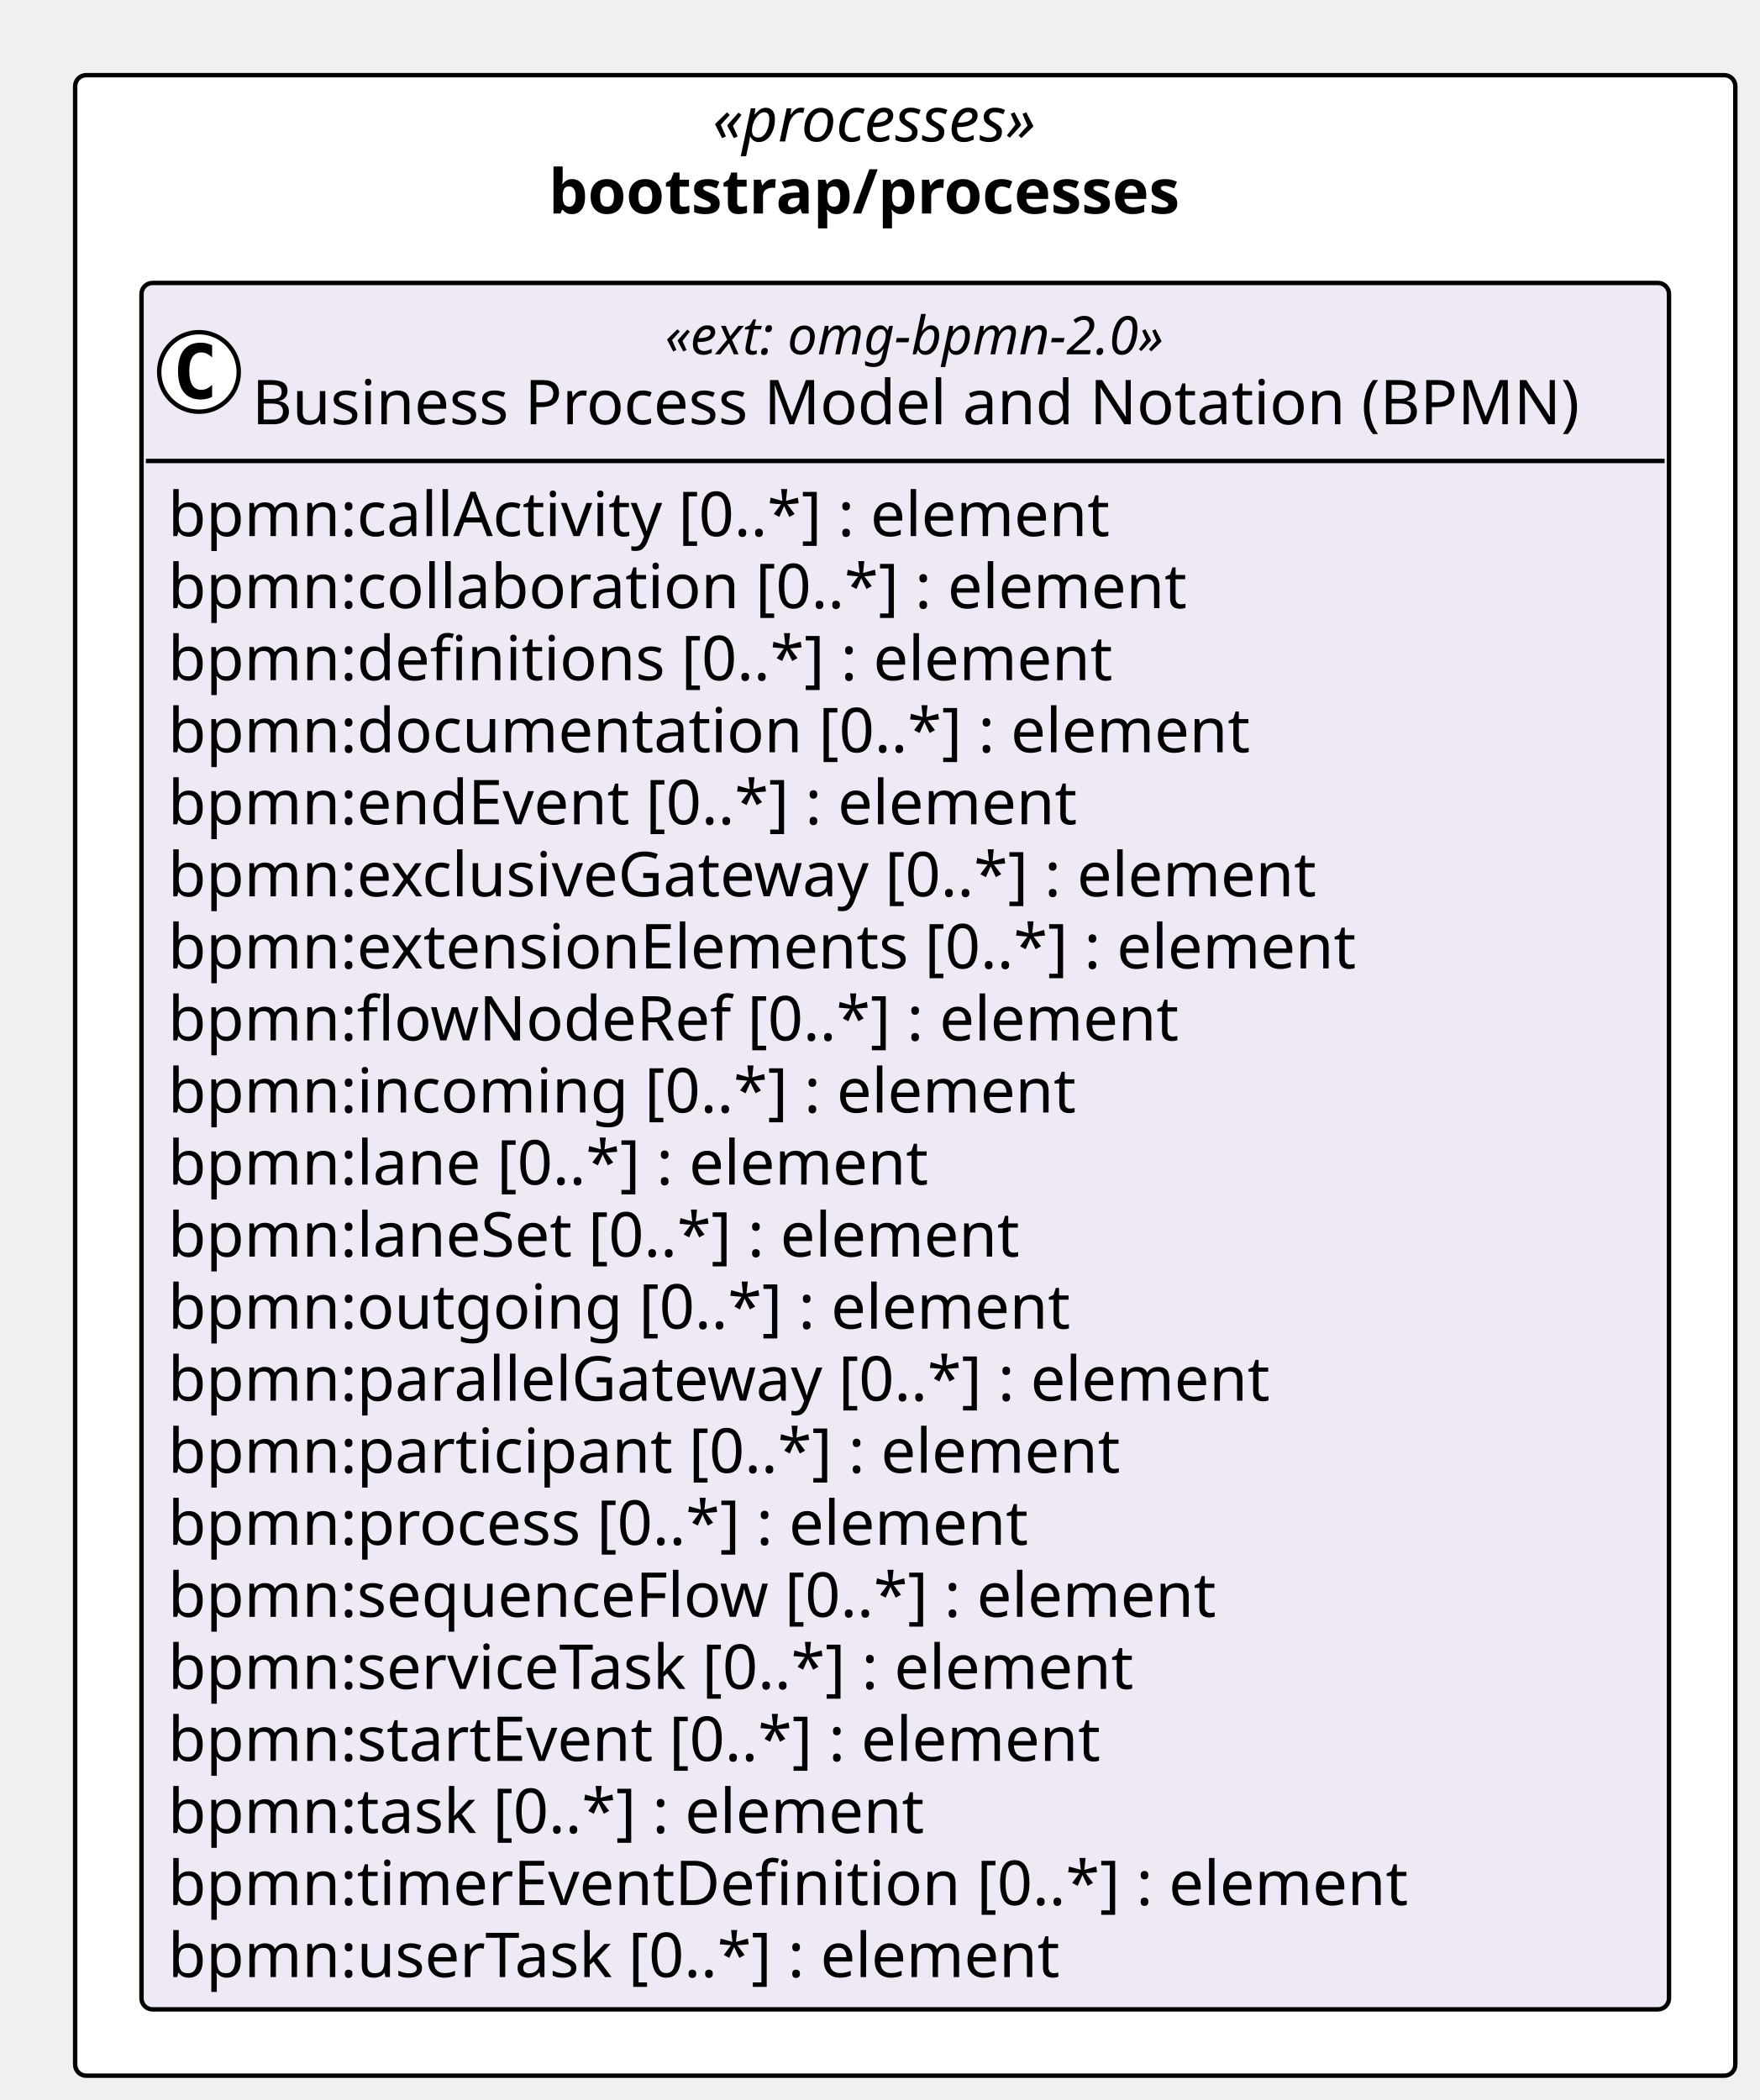
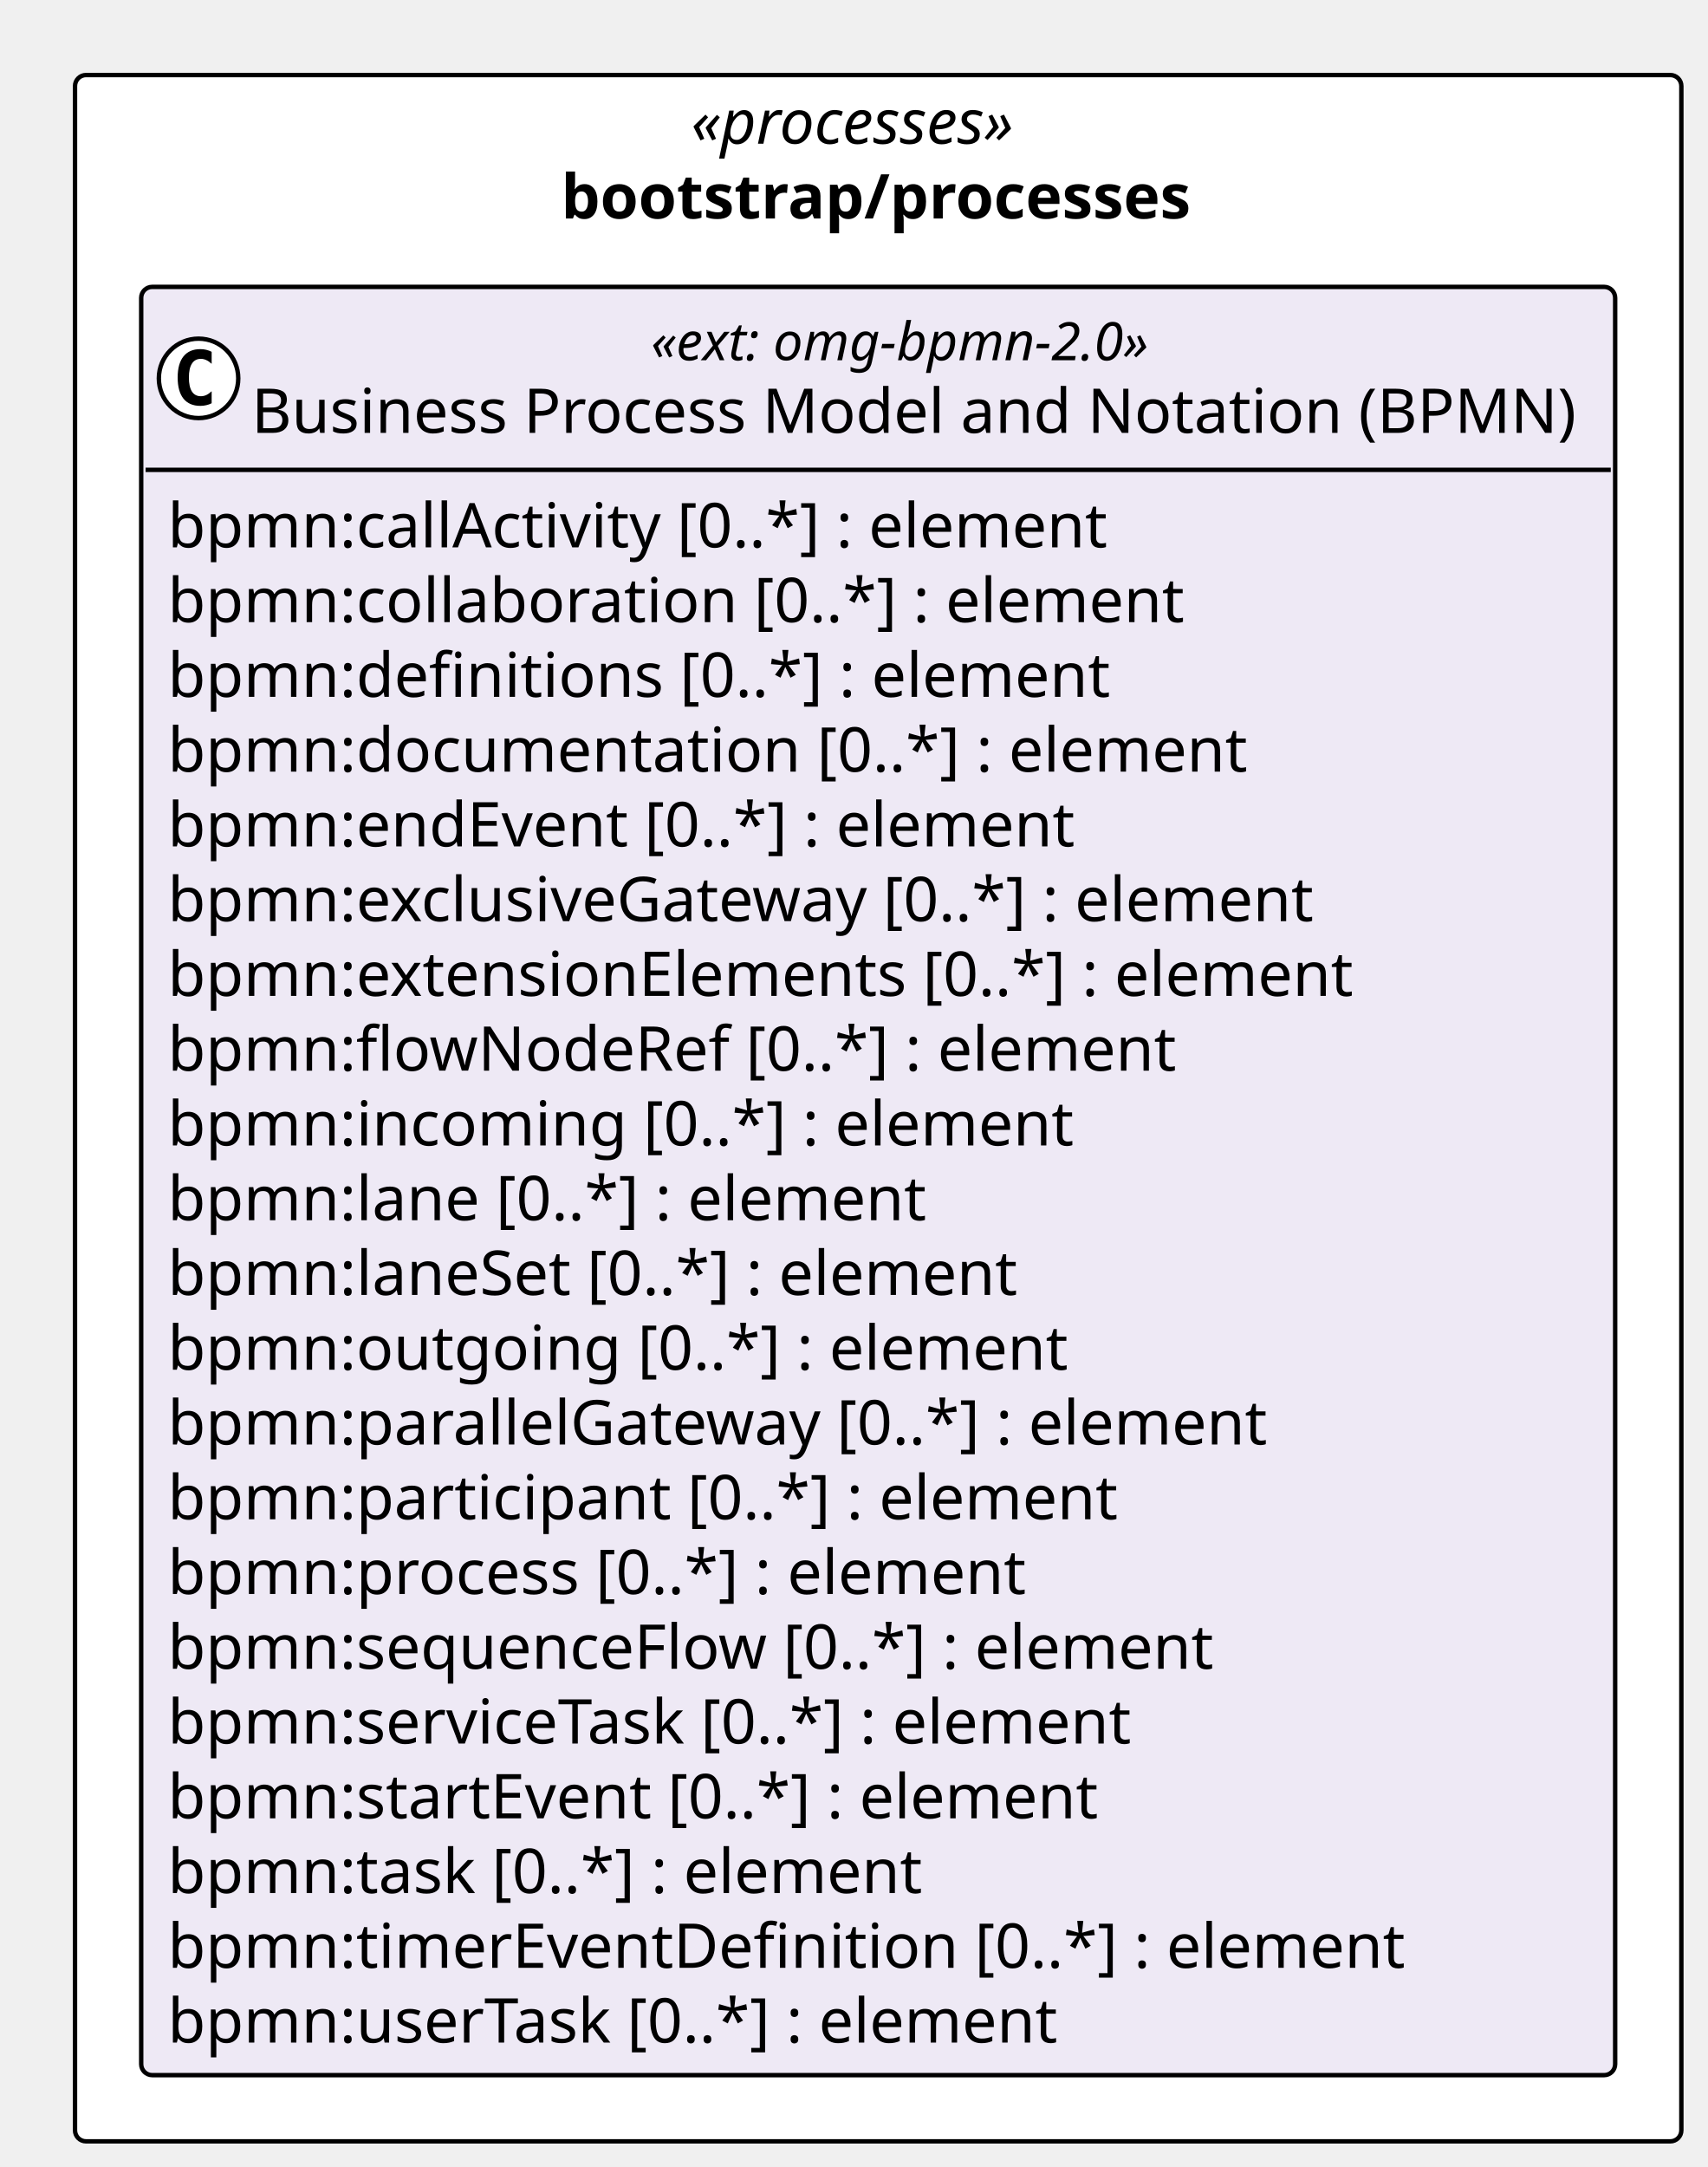
- <svg xmlns="http://www.w3.org/2000/svg" contentStyleType="text/css" height="475px" preserveAspectRatio="none" style="width:398px;height:475px;background:#FFFFFF;" version="1.1" viewBox="0 0 398 475" width="398px" zoomAndPan="magnify">
+ <svg xmlns="http://www.w3.org/2000/svg" contentStyleType="text/css" height="491px" preserveAspectRatio="none" style="width:387px;height:491px;background:#FFFFFF;" version="1.1" viewBox="0 0 387 491" width="387px" zoomAndPan="magnify">
  <defs />
  <g>
-     <rect fill="#FFFFFF" height="452.5" rx="2.5" ry="2.5" style="stroke:#000000;stroke-width:1.0;" width="375.468" x="17" y="17" />
-     <text fill="#000000" font-family="Verdana" font-size="14" font-style="italic" lengthAdjust="spacing" textLength="87.144" x="161.162" y="31.995">«processes»</text>
-     <text fill="#000000" font-family="Verdana" font-size="14" font-weight="bold" lengthAdjust="spacing" textLength="161.294" x="124.087" y="48.292">bootstrap/processes</text>
+     <rect fill="#FFFFFF" height="468.188" rx="2.5" ry="2.5" style="stroke:#000000;stroke-width:1.0;" width="364.065" x="17" y="17" />
+     <text fill="#000000" font-family="Verdana" font-size="14" font-style="italic" lengthAdjust="spacing" textLength="84.848" x="156.609" y="32.562">«processes»</text>
+     <text fill="#000000" font-family="Verdana" font-size="14" font-weight="bold" lengthAdjust="spacing" textLength="143.732" x="127.166" y="49.502">bootstrap/processes</text>
    <g id="elem_bootstrap_processes_omg_bpmn_2_0">
-       <rect codeLine="11" fill="#EEE9F5" height="390.5" id="bootstrap_processes_omg_bpmn_2_0" rx="2.5" ry="2.5" style="stroke:#000000;stroke-width:1.0;" width="345.468" x="32" y="64" />
-       <ellipse cx="45" cy="84.133" fill="#FFFFFF" rx="9" ry="9" style="stroke:#000000;stroke-width:1.0;" />
-       <path d="M47.969,89.773 Q47.391,90.07 46.75,90.211 Q46.109,90.367 45.406,90.367 Q42.906,90.367 41.578,88.727 Q40.266,87.07 40.266,83.945 Q40.266,80.82 41.578,79.164 Q42.906,77.508 45.406,77.508 Q46.109,77.508 46.75,77.664 Q47.406,77.82 47.969,78.117 L47.969,80.836 Q47.344,80.258 46.75,79.992 Q46.156,79.711 45.531,79.711 Q44.188,79.711 43.5,80.789 Q42.812,81.852 42.812,83.945 Q42.812,86.039 43.5,87.117 Q44.188,88.18 45.531,88.18 Q46.156,88.18 46.75,87.914 Q47.344,87.633 47.969,87.055 L47.969,89.773 Z " fill="#000000" />
-       <text fill="#000000" font-family="Verdana" font-size="12" font-style="italic" lengthAdjust="spacing" textLength="130.652" x="150.408" y="80.139">«ext: omg-bpmn-2.0»</text>
-       <text fill="#000000" font-family="Verdana" font-size="14" lengthAdjust="spacing" textLength="317.468" x="57" y="95.964">Business Process Model and Notation (BPMN)</text>
-       <line style="stroke:#000000;stroke-width:1.0;" x1="33" x2="376.468" y1="104.266" y2="104.266" />
-       <text fill="#000000" font-family="Verdana" font-size="14" lengthAdjust="spacing" textLength="233.188" x="38" y="121.261">bpmn:callActivity [0..*] : element</text>
-       <text fill="#000000" font-family="Verdana" font-size="14" lengthAdjust="spacing" textLength="247.755" x="38" y="137.558">bpmn:collaboration [0..*] : element</text>
-       <text fill="#000000" font-family="Verdana" font-size="14" lengthAdjust="spacing" textLength="229.722" x="38" y="153.855">bpmn:definitions [0..*] : element</text>
-       <text fill="#000000" font-family="Verdana" font-size="14" lengthAdjust="spacing" textLength="262.562" x="38" y="170.151">bpmn:documentation [0..*] : element</text>
-       <text fill="#000000" font-family="Verdana" font-size="14" lengthAdjust="spacing" textLength="223.009" x="38" y="186.448">bpmn:endEvent [0..*] : element</text>
-       <text fill="#000000" font-family="Verdana" font-size="14" lengthAdjust="spacing" textLength="283.815" x="38" y="202.745">bpmn:exclusiveGateway [0..*] : element</text>
-       <text fill="#000000" font-family="Verdana" font-size="14" lengthAdjust="spacing" textLength="290.281" x="38" y="219.042">bpmn:extensionElements [0..*] : element</text>
-       <text fill="#000000" font-family="Verdana" font-size="14" lengthAdjust="spacing" textLength="245.171" x="38" y="235.339">bpmn:flowNodeRef [0..*] : element</text>
-       <text fill="#000000" font-family="Verdana" font-size="14" lengthAdjust="spacing" textLength="220.842" x="38" y="251.636">bpmn:incoming [0..*] : element</text>
-       <text fill="#000000" font-family="Verdana" font-size="14" lengthAdjust="spacing" textLength="186.484" x="38" y="267.933">bpmn:lane [0..*] : element</text>
-       <text fill="#000000" font-family="Verdana" font-size="14" lengthAdjust="spacing" textLength="209.474" x="38" y="284.229">bpmn:laneSet [0..*] : element</text>
-       <text fill="#000000" font-family="Verdana" font-size="14" lengthAdjust="spacing" textLength="218.559" x="38" y="300.526">bpmn:outgoing [0..*] : element</text>
-       <text fill="#000000" font-family="Verdana" font-size="14" lengthAdjust="spacing" textLength="270.457" x="38" y="316.823">bpmn:parallelGateway [0..*] : element</text>
-       <text fill="#000000" font-family="Verdana" font-size="14" lengthAdjust="spacing" textLength="232.545" x="38" y="333.12">bpmn:participant [0..*] : element</text>
-       <text fill="#000000" font-family="Verdana" font-size="14" lengthAdjust="spacing" textLength="210.636" x="38" y="349.417">bpmn:process [0..*] : element</text>
-       <text fill="#000000" font-family="Verdana" font-size="14" lengthAdjust="spacing" textLength="255.951" x="38" y="365.714">bpmn:sequenceFlow [0..*] : element</text>
-       <text fill="#000000" font-family="Verdana" font-size="14" lengthAdjust="spacing" textLength="239.21" x="38" y="382.011">bpmn:serviceTask [0..*] : element</text>
-       <text fill="#000000" font-family="Verdana" font-size="14" lengthAdjust="spacing" textLength="229.243" x="38" y="398.308">bpmn:startEvent [0..*] : element</text>
-       <text fill="#000000" font-family="Verdana" font-size="14" lengthAdjust="spacing" textLength="185.999" x="38" y="414.604">bpmn:task [0..*] : element</text>
-       <text fill="#000000" font-family="Verdana" font-size="14" lengthAdjust="spacing" textLength="301.813" x="38" y="430.901">bpmn:timerEventDefinition [0..*] : element</text>
-       <text fill="#000000" font-family="Verdana" font-size="14" lengthAdjust="spacing" textLength="219.598" x="38" y="447.198">bpmn:userTask [0..*] : element</text>
+       <rect codeLine="11" fill="#EEE9F5" height="405.188" id="bootstrap_processes_omg_bpmn_2_0" rx="2.5" ry="2.5" style="stroke:#000000;stroke-width:1.0;" width="334.065" x="32" y="65" />
+       <ellipse cx="45" cy="85.73" fill="#FFFFFF" rx="9" ry="9" style="stroke:#000000;stroke-width:1.0;" />
+       <path d="M47.969,91.37 Q47.391,91.667 46.75,91.808 Q46.109,91.964 45.406,91.964 Q42.906,91.964 41.578,90.323 Q40.266,88.667 40.266,85.542 Q40.266,82.417 41.578,80.761 Q42.906,79.105 45.406,79.105 Q46.109,79.105 46.75,79.261 Q47.406,79.417 47.969,79.714 L47.969,82.433 Q47.344,81.855 46.75,81.589 Q46.156,81.308 45.531,81.308 Q44.188,81.308 43.5,82.386 Q42.812,83.448 42.812,85.542 Q42.812,87.636 43.5,88.714 Q44.188,89.776 45.531,89.776 Q46.156,89.776 46.75,89.511 Q47.344,89.23 47.969,88.651 L47.969,91.37 Z " fill="#000000" />
+       <text fill="#000000" font-family="Verdana" font-size="12" font-style="italic" lengthAdjust="spacing" textLength="124.998" x="147.534" y="81.625">«ext: omg-bpmn-2.0»</text>
+       <text fill="#000000" font-family="Verdana" font-size="14" lengthAdjust="spacing" textLength="306.065" x="57" y="98.082">Business Process Model and Notation (BPMN)</text>
+       <line style="stroke:#000000;stroke-width:1.0;" x1="33" x2="365.065" y1="106.459" y2="106.459" />
+       <text fill="#000000" font-family="Verdana" font-size="14" lengthAdjust="spacing" textLength="216.651" x="38" y="124.022">bpmn:callActivity [0..*] : element</text>
+       <text fill="#000000" font-family="Verdana" font-size="14" lengthAdjust="spacing" textLength="230.446" x="38" y="140.961">bpmn:collaboration [0..*] : element</text>
+       <text fill="#000000" font-family="Verdana" font-size="14" lengthAdjust="spacing" textLength="213.671" x="38" y="157.9">bpmn:definitions [0..*] : element</text>
+       <text fill="#000000" font-family="Verdana" font-size="14" lengthAdjust="spacing" textLength="243.694" x="38" y="174.84">bpmn:documentation [0..*] : element</text>
+       <text fill="#000000" font-family="Verdana" font-size="14" lengthAdjust="spacing" textLength="206.978" x="38" y="191.779">bpmn:endEvent [0..*] : element</text>
+       <text fill="#000000" font-family="Verdana" font-size="14" lengthAdjust="spacing" textLength="265.193" x="38" y="208.719">bpmn:exclusiveGateway [0..*] : element</text>
+       <text fill="#000000" font-family="Verdana" font-size="14" lengthAdjust="spacing" textLength="269.575" x="38" y="225.658">bpmn:extensionElements [0..*] : element</text>
+       <text fill="#000000" font-family="Verdana" font-size="14" lengthAdjust="spacing" textLength="231.13" x="38" y="242.598">bpmn:flowNodeRef [0..*] : element</text>
+       <text fill="#000000" font-family="Verdana" font-size="14" lengthAdjust="spacing" textLength="205.242" x="38" y="259.537">bpmn:incoming [0..*] : element</text>
+       <text fill="#000000" font-family="Verdana" font-size="14" lengthAdjust="spacing" textLength="172.361" x="38" y="276.477">bpmn:lane [0..*] : element</text>
+       <text fill="#000000" font-family="Verdana" font-size="14" lengthAdjust="spacing" textLength="194.086" x="38" y="293.416">bpmn:laneSet [0..*] : element</text>
+       <text fill="#000000" font-family="Verdana" font-size="14" lengthAdjust="spacing" textLength="203.157" x="38" y="310.356">bpmn:outgoing [0..*] : element</text>
+       <text fill="#000000" font-family="Verdana" font-size="14" lengthAdjust="spacing" textLength="250.81" x="38" y="327.295">bpmn:parallelGateway [0..*] : element</text>
+       <text fill="#000000" font-family="Verdana" font-size="14" lengthAdjust="spacing" textLength="215.024" x="38" y="344.234">bpmn:participant [0..*] : element</text>
+       <text fill="#000000" font-family="Verdana" font-size="14" lengthAdjust="spacing" textLength="197.852" x="38" y="361.174">bpmn:process [0..*] : element</text>
+       <text fill="#000000" font-family="Verdana" font-size="14" lengthAdjust="spacing" textLength="241.179" x="38" y="378.113">bpmn:sequenceFlow [0..*] : element</text>
+       <text fill="#000000" font-family="Verdana" font-size="14" lengthAdjust="spacing" textLength="224.889" x="38" y="395.053">bpmn:serviceTask [0..*] : element</text>
+       <text fill="#000000" font-family="Verdana" font-size="14" lengthAdjust="spacing" textLength="211.654" x="38" y="411.992">bpmn:startEvent [0..*] : element</text>
+       <text fill="#000000" font-family="Verdana" font-size="14" lengthAdjust="spacing" textLength="172.19" x="38" y="428.932">bpmn:task [0..*] : element</text>
+       <text fill="#000000" font-family="Verdana" font-size="14" lengthAdjust="spacing" textLength="278.776" x="38" y="445.871">bpmn:timerEventDefinition [0..*] : element</text>
+       <text fill="#000000" font-family="Verdana" font-size="14" lengthAdjust="spacing" textLength="205.748" x="38" y="462.81">bpmn:userTask [0..*] : element</text>
    </g>
  </g>
</svg>
